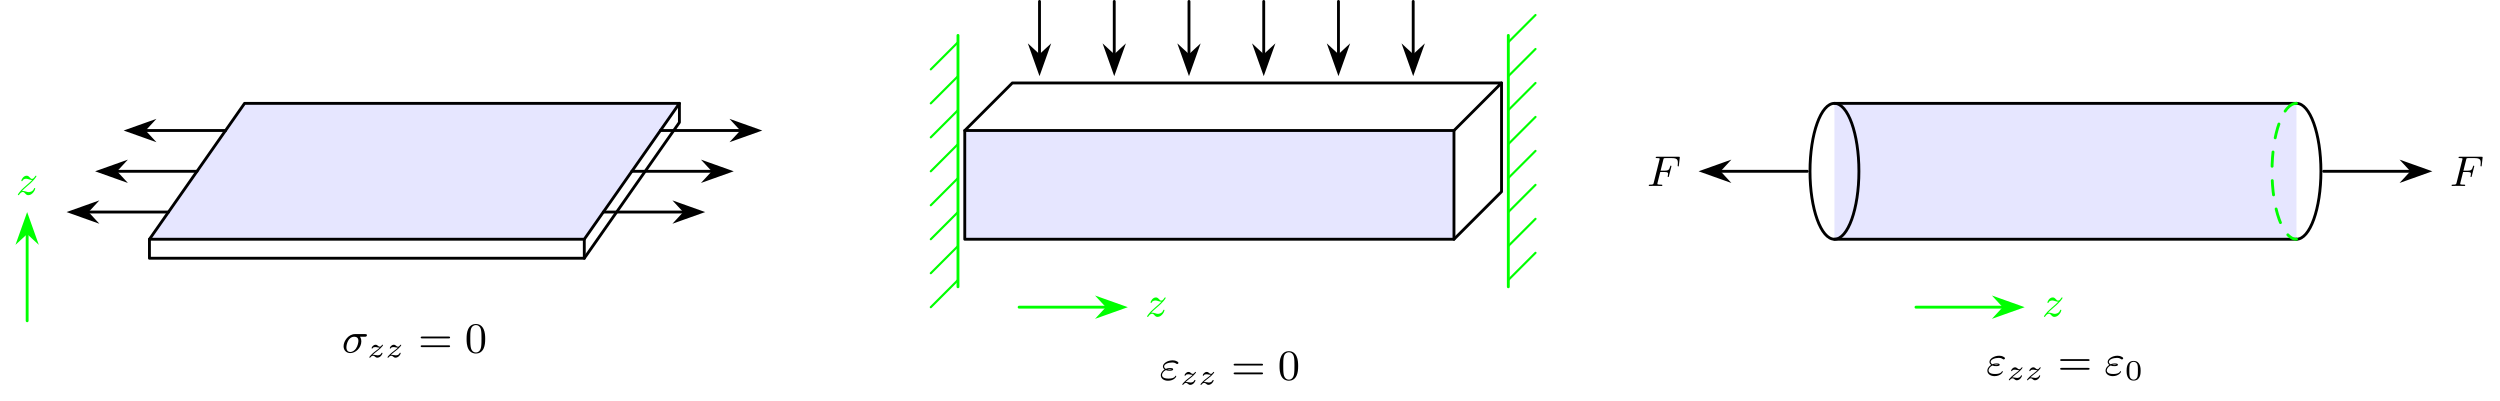
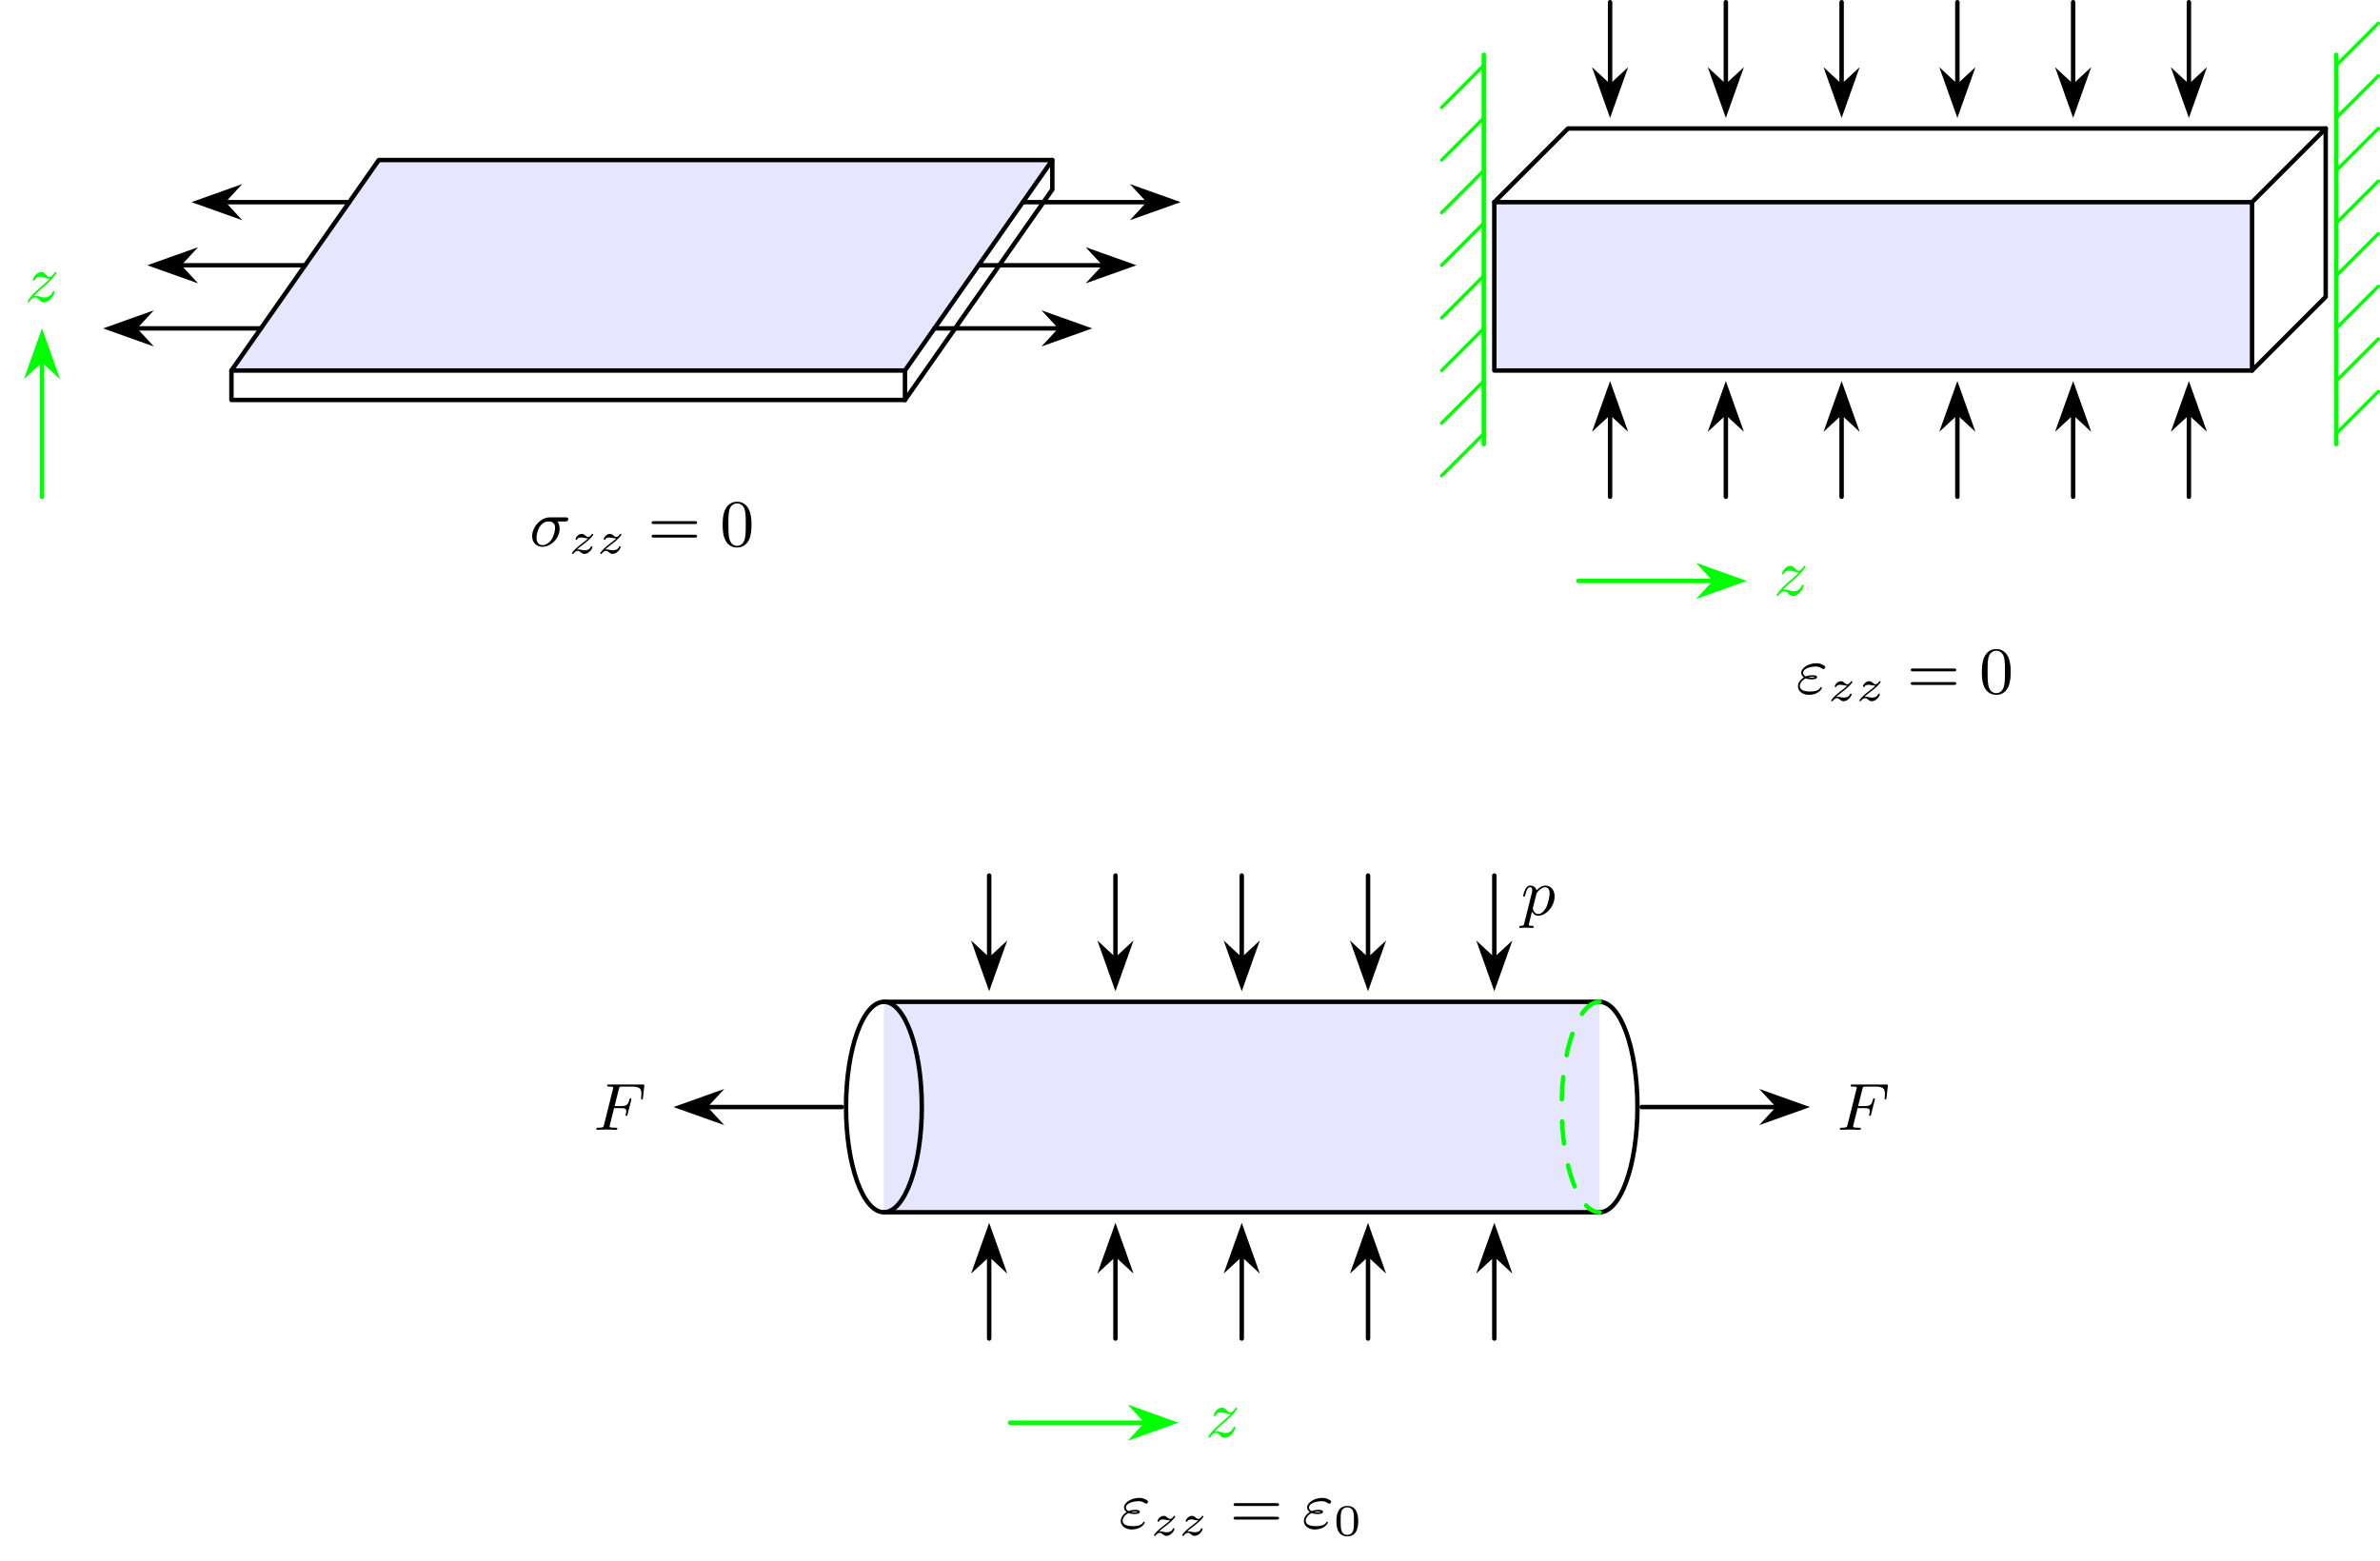
- <svg xmlns="http://www.w3.org/2000/svg" xmlns:xlink="http://www.w3.org/1999/xlink" version="1.1" width="704.02pt" height="112.78pt" viewBox="-72 -72 521.493 83.542">
+ <svg xmlns="http://www.w3.org/2000/svg" xmlns:xlink="http://www.w3.org/1999/xlink" version="1.1" width="432.71pt" height="283.69pt" viewBox="-72 -72 320.527 210.142">
  <defs>
    <path id="ravninska-stanja-g0-122" d="M1.13-.538C1.315-.717 1.524-.891 1.841-1.13C2.248-1.441 2.487-1.626 2.744-1.865C3.084-2.176 3.312-2.493 3.312-2.552C3.312-2.636 3.228-2.636 3.204-2.636C3.144-2.636 3.126-2.624 3.084-2.558C2.977-2.403 2.815-2.224 2.624-2.224C2.481-2.224 2.355-2.325 2.277-2.391C2.122-2.523 1.985-2.636 1.763-2.636C1.261-2.636 .927-2.11 .927-1.931C.927-1.865 .974-1.841 1.034-1.841C1.112-1.841 1.13-1.877 1.148-1.925C1.231-2.134 1.566-2.152 1.692-2.152C1.847-2.152 2.002-2.122 2.122-2.092C2.427-2.032 2.493-2.032 2.624-2.026C2.487-1.895 2.343-1.763 1.955-1.47C1.47-1.1 1.291-.962 1.04-.729C.735-.454 .448-.102 .448-.024C.448 .06 .538 .06 .562 .06C.622 .06 .634 .048 .669 0C.909-.317 1.142-.353 1.237-.353C1.381-.353 1.482-.275 1.59-.185C1.769-.048 1.895 .06 2.11 .06C2.774 .06 3.198-.669 3.198-.885C3.198-.938 3.144-.968 3.084-.968C3.001-.968 2.989-.933 2.971-.873C2.851-.544 2.457-.424 2.176-.424C2.032-.424 1.889-.454 1.733-.484C1.554-.52 1.411-.55 1.267-.55C1.237-.55 1.184-.55 1.13-.538Z" />
    <path id="ravninska-stanja-g1-27" d="M4.77-3.309C4.887-3.309 5.218-3.309 5.218-3.631C5.218-3.865 5.021-3.865 4.851-3.865H2.744C1.39-3.865 .35-2.457 .35-1.336C.35-.43 .986 .099 1.748 .099C2.842 .099 4.053-.986 4.053-2.349C4.053-2.914 3.811-3.264 3.784-3.309H4.77ZM1.757-.126C1.426-.126 .941-.314 .941-1.094C.941-1.713 1.291-3.309 2.591-3.309C3.031-3.309 3.443-3.111 3.443-2.448C3.443-2.224 3.335-1.408 2.923-.834C2.627-.412 2.17-.126 1.757-.126Z" />
    <path id="ravninska-stanja-g1-34" d="M1.291-2.017C1.614-1.892 1.838-1.892 2.08-1.892S2.824-1.892 2.824-2.188C2.824-2.394 2.591-2.448 2.161-2.448C1.964-2.448 1.659-2.43 1.3-2.277C.959-2.457 .941-2.699 .941-2.771C.941-3.282 1.793-3.613 2.645-3.613C2.833-3.613 3.138-3.604 3.506-3.344C3.56-3.309 3.604-3.282 3.676-3.282C3.766-3.282 3.927-3.38 3.927-3.533C3.927-3.703 3.649-3.829 3.479-3.909C3.353-3.972 3.093-4.062 2.744-4.062C1.65-4.062 .69-3.425 .69-2.771C.69-2.573 .798-2.322 1.049-2.152C.762-1.982 .251-1.551 .251-.95C.251-.278 .879 .197 1.748 .197C2.968 .197 3.479-.583 3.479-.744C3.479-.798 3.443-.852 3.371-.852C3.318-.852 3.3-.825 3.237-.717C3.004-.35 2.484-.251 1.847-.251C.619-.251 .502-.771 .502-1.004C.502-1.318 .798-1.784 1.291-2.017ZM1.632-2.152C1.82-2.206 1.973-2.224 2.152-2.224S2.376-2.215 2.555-2.179C2.421-2.125 2.403-2.116 2.08-2.116C1.928-2.116 1.784-2.116 1.632-2.152Z" />
    <path id="ravninska-stanja-g1-70" d="M2.789-2.914H3.667C4.304-2.914 4.429-2.806 4.429-2.52C4.429-2.493 4.42-2.331 4.367-2.116C4.331-2.008 4.331-2 4.331-1.982C4.331-1.946 4.358-1.865 4.456-1.865S4.564-1.91 4.6-2.053L5.093-3.99C5.102-4.026 5.12-4.08 5.12-4.125C5.12-4.178 5.084-4.241 4.994-4.241C4.896-4.241 4.878-4.178 4.842-4.026C4.663-3.327 4.411-3.192 3.685-3.192H2.86C2.977-3.685 3.434-5.523 3.47-5.64C3.533-5.819 3.631-5.819 3.9-5.819H5.138C6.267-5.819 6.465-5.523 6.465-4.833C6.465-4.528 6.42-4.286 6.42-4.214S6.465-4.08 6.545-4.08C6.653-4.08 6.662-4.142 6.68-4.304L6.868-5.972C6.868-6.097 6.779-6.097 6.608-6.097H2.116C1.937-6.097 1.847-6.097 1.847-5.936C1.847-5.819 1.937-5.819 2.125-5.819C2.161-5.819 2.322-5.819 2.466-5.801C2.663-5.774 2.672-5.738 2.672-5.658C2.672-5.631 2.672-5.613 2.627-5.452L1.435-.681C1.354-.359 1.336-.278 .664-.278C.493-.278 .395-.278 .395-.117C.395-.063 .421 0 .529 0C.628 0 1.049-.009 1.139-.018C1.21-.027 1.524-.027 1.722-.027C1.892-.027 2.143-.018 2.358-.018S2.824 0 3.04 0C3.111 0 3.228 0 3.228-.161C3.228-.278 3.138-.278 2.95-.278C2.932-.278 2.699-.278 2.484-.296C2.206-.323 2.188-.359 2.188-.466C2.188-.484 2.188-.538 2.224-.672L2.789-2.914Z" />
+     <path id="ravninska-stanja-g1-112" d="M.412 1.121C.35 1.381 .332 1.462-.054 1.462C-.152 1.462-.26 1.462-.26 1.623C-.26 1.659-.242 1.739-.143 1.739L.242 1.722C.296 1.713 .502 1.713 .628 1.713C.78 1.713 .933 1.722 1.085 1.722C1.228 1.722 1.381 1.739 1.515 1.739C1.569 1.739 1.686 1.739 1.686 1.578C1.686 1.462 1.596 1.462 1.444 1.462C1.022 1.462 1.022 1.399 1.022 1.318C1.022 1.264 1.085 1.022 1.121 .879L1.453-.457C1.542-.269 1.793 .099 2.304 .099C3.353 .099 4.501-1.166 4.501-2.511C4.501-3.425 3.936-3.963 3.264-3.963C3.075-3.963 2.627-3.918 2.08-3.309C1.946-3.811 1.533-3.963 1.228-3.963C.852-3.963 .664-3.685 .538-3.443C.386-3.129 .26-2.618 .26-2.582C.26-2.502 .323-2.475 .386-2.475C.484-2.475 .502-2.52 .547-2.699C.717-3.407 .906-3.739 1.21-3.739C1.479-3.739 1.479-3.452 1.479-3.318C1.479-3.246 1.47-3.111 1.453-3.04L.412 1.121ZM2.035-2.762C2.08-2.941 2.08-2.959 2.197-3.093C2.439-3.398 2.842-3.739 3.246-3.739C3.667-3.739 3.838-3.318 3.838-2.896C3.838-2.493 3.587-1.381 3.309-.906C3.004-.395 2.627-.126 2.295-.126C1.713-.126 1.569-.834 1.569-.897C1.569-.95 1.587-.995 1.596-1.04L2.035-2.762Z" />
    <path id="ravninska-stanja-g1-122" d="M1.246-.762C1.435-.986 1.928-1.435 2.313-1.757C2.977-2.322 3.183-2.52 3.3-2.645C4.035-3.353 4.277-3.811 4.277-3.865C4.277-3.873 4.277-3.963 4.16-3.963C4.08-3.963 4.062-3.936 4.017-3.865C3.9-3.685 3.658-3.3 3.353-3.3C3.174-3.3 3.058-3.398 2.851-3.631C2.636-3.865 2.466-3.963 2.233-3.963C1.542-3.963 1.121-3.138 1.121-2.914C1.121-2.887 1.139-2.815 1.237-2.815C1.327-2.815 1.354-2.869 1.363-2.896C1.533-3.327 2.062-3.327 2.134-3.327C2.34-3.327 2.555-3.264 2.753-3.192C3.111-3.075 3.264-3.075 3.398-3.075C3.12-2.762 2.618-2.331 2.053-1.847C1.605-1.462 1.327-1.193 1.13-.995C.798-.646 .395-.099 .395 0C.395 .063 .439 .099 .511 .099C.592 .099 .61 .063 .655 .009C1.004-.529 1.336-.565 1.435-.565C1.659-.565 1.784-.43 1.982-.197C2.188 .027 2.385 .099 2.564 .099C3.488 .099 4.026-1.049 4.026-1.291C4.026-1.372 3.963-1.399 3.9-1.399C3.811-1.399 3.793-1.336 3.775-1.3C3.533-.637 2.896-.538 2.663-.538C2.493-.538 2.313-.583 2.044-.672C1.865-.726 1.65-.789 1.462-.789C1.372-.789 1.282-.771 1.246-.762Z" />
    <path id="ravninska-stanja-g2-48" d="M3.288-1.907C3.288-2.343 3.288-3.975 1.823-3.975S.359-2.343 .359-1.907C.359-1.476 .359 .126 1.823 .126S3.288-1.476 3.288-1.907ZM1.823-.066C1.572-.066 1.166-.185 1.022-.681C.927-1.028 .927-1.614 .927-1.985C.927-2.385 .927-2.845 1.01-3.168C1.16-3.706 1.614-3.784 1.823-3.784C2.098-3.784 2.493-3.652 2.624-3.198C2.714-2.881 2.72-2.445 2.72-1.985C2.72-1.602 2.72-.998 2.618-.664C2.451-.143 2.02-.066 1.823-.066Z" />
    <path id="ravninska-stanja-g3-48" d="M4.241-2.869C4.241-3.47 4.214-4.241 3.9-4.914C3.506-5.756 2.824-5.972 2.304-5.972C1.766-5.972 1.085-5.756 .69-4.896C.403-4.277 .359-3.551 .359-2.869C.359-2.286 .377-1.417 .762-.708C1.184 .054 1.883 .197 2.295 .197C2.878 .197 3.542-.054 3.918-.879C4.187-1.479 4.241-2.152 4.241-2.869ZM2.304-.027C2.035-.027 1.39-.152 1.219-1.166C1.13-1.695 1.13-2.466 1.13-2.977C1.13-3.587 1.13-4.295 1.237-4.788C1.417-5.586 1.991-5.747 2.295-5.747C2.636-5.747 3.201-5.568 3.371-4.734C3.47-4.241 3.47-3.542 3.47-2.977C3.47-2.421 3.47-1.668 3.38-1.139C3.192-.117 2.529-.027 2.304-.027Z" />
    <path id="ravninska-stanja-g3-61" d="M6.348-2.968C6.474-2.968 6.644-2.968 6.644-3.156C6.644-3.353 6.447-3.353 6.312-3.353H.843C.708-3.353 .511-3.353 .511-3.156C.511-2.968 .69-2.968 .807-2.968H6.348ZM6.312-1.139C6.447-1.139 6.644-1.139 6.644-1.336C6.644-1.524 6.474-1.524 6.348-1.524H.807C.69-1.524 .511-1.524 .511-1.336C.511-1.139 .708-1.139 .843-1.139H6.312Z" />
  </defs>
  <g id="ravninska-stanja-page1">
    <g stroke-miterlimit="10" transform="translate(-40.83117,-22.09485)scale(0.996264,-0.996264)">
      <g fill="#000" stroke="#000">
        <g stroke-width="0.4">
          <g stroke-width="0.6">
            <g stroke-linecap="round">
              <g stroke-linejoin="round">
                <g fill="#00f" stroke="#00f">
                  <g stroke-opacity="0.10">
                    <g fill-opacity="0.10">
                      <path d="M0 0H91.049L110.966 28.453H19.917Z" stroke="none" />
                    </g>
                  </g>
                </g>
                <path d="M0 0H91.049L110.966 28.453H19.917Z" fill="none" />
                <path d="M0 0V-3.983H91.049V0" fill="none" />
                <path d="M91.049-3.983L110.966 24.469V28.453" fill="none" />
                <path d="M95.032 5.69H112.019" fill="none" />
                <g transform="translate(109.5429,5.69046)">
                  <g stroke-dasharray="none" stroke-dashoffset="0.0">
                    <g stroke-linejoin="miter">
                      <path d="M5.93 0L1.005 1.754L2.626 0L1.005-1.754Z" />
                    </g>
                  </g>
                </g>
                <path d="M3.983 5.69H-13.004" fill="none" />
                <g transform="matrix(-1.0,0.0,0.0,-1.0,-10.52762,5.69046)">
                  <g stroke-dasharray="none" stroke-dashoffset="0.0">
                    <g stroke-linejoin="miter">
                      <path d="M5.93 0L1.005 1.754L2.626 0L1.005-1.754Z" />
                    </g>
                  </g>
                </g>
                <path d="M101.007 14.226H117.994" fill="none" />
                <g transform="translate(115.518,14.22636)">
                  <g stroke-dasharray="none" stroke-dashoffset="0.0">
                    <g stroke-linejoin="miter">
                      <path d="M5.93 0L1.005 1.754L2.626 0L1.005-1.754Z" />
                    </g>
                  </g>
                </g>
                <path d="M9.958 14.226H-7.029" fill="none" />
                <g transform="matrix(-1.0,0.0,0.0,-1.0,-4.5525,14.22636)">
                  <g stroke-dasharray="none" stroke-dashoffset="0.0">
                    <g stroke-linejoin="miter">
                      <path d="M5.93 0L1.005 1.754L2.626 0L1.005-1.754Z" />
                    </g>
                  </g>
                </g>
                <path d="M106.982 22.762H123.97" fill="none" />
                <g transform="translate(121.4931,22.76227)">
                  <g stroke-dasharray="none" stroke-dashoffset="0.0">
                    <g stroke-linejoin="miter">
                      <path d="M5.93 0L1.005 1.754L2.626 0L1.005-1.754Z" />
                    </g>
                  </g>
                </g>
                <path d="M15.934 22.762H-1.054" fill="none" />
                <g transform="matrix(-1.0,0.0,0.0,-1.0,1.4226,22.76227)">
                  <g stroke-dasharray="none" stroke-dashoffset="0.0">
                    <g stroke-linejoin="miter">
                      <path d="M5.93 0L1.005 1.754L2.626 0L1.005-1.754Z" />
                    </g>
                  </g>
                </g>
                <g fill="#0f0" stroke="#0f0">
                  <path d="M-25.607-17.072V1.338" fill="none" />
                  <g transform="matrix(0.0,1.0,-1.0,0.0,-25.60728,-1.13818)">
                    <g stroke-dasharray="none" stroke-dashoffset="0.0">
                      <g stroke-linejoin="miter">
                        <path d="M5.93 0L1.005 1.754L2.626 0L1.005-1.754Z" />
                      </g>
                    </g>
                  </g>
                  <g transform="translate(-27.95274,9.32344)">
                    <g stroke="none" transform="scale(-1.00375,1.00375)translate(-40.83117,-22.09485)scale(-1,-1)">
                      <g fill="#0f0">
                        <g stroke="none">
                          <g fill="#0f0">
                            <use x="-40.831" y="-22.095" xlink:href="#ravninska-stanja-g1-122" />
                          </g>
                        </g>
                      </g>
                    </g>
                  </g>
                </g>
                <g transform="translate(40.29659,-23.73956)">
                  <g stroke="none" transform="scale(-1.00375,1.00375)translate(-40.83117,-22.09485)scale(-1,-1)">
                    <g fill="#000">
                      <g stroke="none">
                        <use x="-40.831" y="-22.095" xlink:href="#ravninska-stanja-g1-27" />
                        <use x="-35.562" y="-21.099" xlink:href="#ravninska-stanja-g0-122" />
                        <use x="-31.764" y="-21.099" xlink:href="#ravninska-stanja-g0-122" />
                        <use x="-24.907" y="-22.095" xlink:href="#ravninska-stanja-g3-61" />
                        <use x="-15.18" y="-22.095" xlink:href="#ravninska-stanja-g3-48" />
                      </g>
                    </g>
                  </g>
                </g>
                <g fill="#00f" stroke="#00f">
                  <g stroke-opacity="0.10">
                    <g fill-opacity="0.10">
                      <path d="M170.716 0V22.762H273.147V0ZM273.147 22.762" stroke="none" />
                    </g>
                  </g>
                </g>
                <path d="M170.716 0V22.762H273.147V0ZM273.147 22.762" fill="none" />
                <path d="M170.716 22.762L180.675 32.72H283.105L273.147 22.762" fill="none" />
                <path d="M273.147 0L283.105 9.959V32.72" fill="none" />
                <g fill="#0f0" stroke="#0f0">
                  <g stroke-width="0.45">
                    <g stroke-width="0.6">
                      <path d="M169.294-9.959V42.679" fill="none" />
                    </g>
                  </g>
                </g>
                <g fill="#0f0" stroke="#0f0">
                  <g stroke-width="0.45">
                    <path d="M169.294-8.536L163.603-14.226" fill="none" />
                  </g>
                </g>
                <g fill="#0f0" stroke="#0f0">
                  <g stroke-width="0.45">
                    <path d="M169.294-1.423L163.603-7.113" fill="none" />
                  </g>
                </g>
                <g fill="#0f0" stroke="#0f0">
                  <g stroke-width="0.45">
                    <path d="M169.294 5.69L163.603 0" fill="none" />
                  </g>
                </g>
                <g fill="#0f0" stroke="#0f0">
                  <g stroke-width="0.45">
                    <path d="M169.294 12.804L163.603 7.113" fill="none" />
                  </g>
                </g>
                <g fill="#0f0" stroke="#0f0">
                  <g stroke-width="0.45">
                    <path d="M169.294 19.917L163.603 14.226" fill="none" />
                  </g>
                </g>
                <g fill="#0f0" stroke="#0f0">
                  <g stroke-width="0.45">
                    <path d="M169.294 27.03L163.603 21.34" fill="none" />
                  </g>
                </g>
                <g fill="#0f0" stroke="#0f0">
                  <g stroke-width="0.45">
                    <path d="M169.294 34.143L163.603 28.453" fill="none" />
                  </g>
                </g>
                <g fill="#0f0" stroke="#0f0">
                  <g stroke-width="0.45">
                    <path d="M169.294 41.256L163.603 35.566" fill="none" />
                  </g>
                </g>
                <g fill="#0f0" stroke="#0f0">
                  <g stroke-width="0.45">
                    <g stroke-width="0.6">
                      <path d="M284.527-9.959V42.679" fill="none" />
                    </g>
                  </g>
                </g>
                <g fill="#0f0" stroke="#0f0">
                  <g stroke-width="0.45">
                    <path d="M284.527-8.536L290.218-2.845" fill="none" />
                  </g>
                </g>
                <g fill="#0f0" stroke="#0f0">
                  <g stroke-width="0.45">
                    <path d="M284.527-1.423L290.218 4.268" fill="none" />
                  </g>
                </g>
                <g fill="#0f0" stroke="#0f0">
                  <g stroke-width="0.45">
                    <path d="M284.527 5.69L290.218 11.381" fill="none" />
                  </g>
                </g>
                <g fill="#0f0" stroke="#0f0">
                  <g stroke-width="0.45">
                    <path d="M284.527 12.804L290.218 18.494" fill="none" />
                  </g>
                </g>
                <g fill="#0f0" stroke="#0f0">
                  <g stroke-width="0.45">
                    <path d="M284.527 19.917L290.218 25.607" fill="none" />
                  </g>
                </g>
                <g fill="#0f0" stroke="#0f0">
                  <g stroke-width="0.45">
                    <path d="M284.527 27.03L290.218 32.72" fill="none" />
                  </g>
                </g>
                <g fill="#0f0" stroke="#0f0">
                  <g stroke-width="0.45">
                    <path d="M284.527 34.143L290.218 39.834" fill="none" />
                  </g>
                </g>
                <g fill="#0f0" stroke="#0f0">
                  <g stroke-width="0.45">
                    <path d="M284.527 41.256L290.218 46.947" fill="none" />
                  </g>
                </g>
                <path d="M186.366 49.792V38.495" fill="none" />
                <g transform="matrix(0.0,-1.0,1.0,0.0,186.3656,40.97185)">
                  <g stroke-dasharray="none" stroke-dashoffset="0.0">
                    <g stroke-linejoin="miter">
                      <path d="M5.93 0L1.005 1.754L2.626 0L1.005-1.754Z" />
                    </g>
                  </g>
                </g>
                <path d="M202.015 49.792V38.495" fill="none" />
                <g transform="matrix(0.0,-1.0,1.0,0.0,202.0146,40.97185)">
                  <g stroke-dasharray="none" stroke-dashoffset="0.0">
                    <g stroke-linejoin="miter">
                      <path d="M5.93 0L1.005 1.754L2.626 0L1.005-1.754Z" />
                    </g>
                  </g>
                </g>
                <path d="M217.664 49.792V38.495" fill="none" />
                <g transform="matrix(0.0,-1.0,1.0,0.0,217.6637,40.97185)">
                  <g stroke-dasharray="none" stroke-dashoffset="0.0">
                    <g stroke-linejoin="miter">
                      <path d="M5.93 0L1.005 1.754L2.626 0L1.005-1.754Z" />
                    </g>
                  </g>
                </g>
                <path d="M233.313 49.792V38.495" fill="none" />
                <g transform="matrix(0.0,-1.0,1.0,0.0,233.3128,40.97185)">
                  <g stroke-dasharray="none" stroke-dashoffset="0.0">
                    <g stroke-linejoin="miter">
                      <path d="M5.93 0L1.005 1.754L2.626 0L1.005-1.754Z" />
                    </g>
                  </g>
                </g>
                <path d="M248.962 49.792V38.495" fill="none" />
                <g transform="matrix(0.0,-1.0,1.0,0.0,248.9619,40.97185)">
                  <g stroke-dasharray="none" stroke-dashoffset="0.0">
                    <g stroke-linejoin="miter">
                      <path d="M5.93 0L1.005 1.754L2.626 0L1.005-1.754Z" />
                    </g>
                  </g>
                </g>
                <path d="M264.611 49.792V38.495" fill="none" />
                <g transform="matrix(0.0,-1.0,1.0,0.0,264.611,40.97185)">
                  <g stroke-dasharray="none" stroke-dashoffset="0.0">
                    <g stroke-linejoin="miter">
                      <path d="M5.93 0L1.005 1.754L2.626 0L1.005-1.754Z" />
                    </g>
                  </g>
                </g>
-                 <g fill="#0f0" stroke="#0f0">
-                   <path d="M182.097-14.226H200.507" fill="none" />
-                   <g transform="translate(198.031,-14.22636)">
+                 <path d="M186.366-17.072V-5.775" fill="none" />
+                 <g transform="matrix(0.0,1.0,-1.0,0.0,186.3656,-8.25136)">
+                   <g stroke-dasharray="none" stroke-dashoffset="0.0">
+                     <g stroke-linejoin="miter">
+                       <path d="M5.93 0L1.005 1.754L2.626 0L1.005-1.754Z" />
+                     </g>
+                   </g>
+                 </g>
+                 <path d="M202.015-17.072V-5.775" fill="none" />
+                 <g transform="matrix(0.0,1.0,-1.0,0.0,202.0146,-8.25136)">
+                   <g stroke-dasharray="none" stroke-dashoffset="0.0">
+                     <g stroke-linejoin="miter">
+                       <path d="M5.93 0L1.005 1.754L2.626 0L1.005-1.754Z" />
+                     </g>
+                   </g>
+                 </g>
+                 <path d="M217.664-17.072V-5.775" fill="none" />
+                 <g transform="matrix(0.0,1.0,-1.0,0.0,217.6637,-8.25136)">
+                   <g stroke-dasharray="none" stroke-dashoffset="0.0">
+                     <g stroke-linejoin="miter">
+                       <path d="M5.93 0L1.005 1.754L2.626 0L1.005-1.754Z" />
+                     </g>
+                   </g>
+                 </g>
+                 <path d="M233.313-17.072V-5.775" fill="none" />
+                 <g transform="matrix(0.0,1.0,-1.0,0.0,233.3128,-8.25136)">
+                   <g stroke-dasharray="none" stroke-dashoffset="0.0">
+                     <g stroke-linejoin="miter">
+                       <path d="M5.93 0L1.005 1.754L2.626 0L1.005-1.754Z" />
+                     </g>
+                   </g>
+                 </g>
+                 <path d="M248.962-17.072V-5.775" fill="none" />
+                 <g transform="matrix(0.0,1.0,-1.0,0.0,248.9619,-8.25136)">
+                   <g stroke-dasharray="none" stroke-dashoffset="0.0">
+                     <g stroke-linejoin="miter">
+                       <path d="M5.93 0L1.005 1.754L2.626 0L1.005-1.754Z" />
+                     </g>
+                   </g>
+                 </g>
+                 <path d="M264.611-17.072V-5.775" fill="none" />
+                 <g transform="matrix(0.0,1.0,-1.0,0.0,264.611,-8.25136)">
+                   <g stroke-dasharray="none" stroke-dashoffset="0.0">
+                     <g stroke-linejoin="miter">
+                       <path d="M5.93 0L1.005 1.754L2.626 0L1.005-1.754Z" />
+                     </g>
+                   </g>
+                 </g>
+                 <g fill="#0f0" stroke="#0f0">
+                   <path d="M182.097-28.453H200.507" fill="none" />
+                   <g transform="translate(198.031,-28.45274)">
                    <g stroke-dasharray="none" stroke-dashoffset="0.0">
                      <g stroke-linejoin="miter">
                        <path d="M5.93 0L1.005 1.754L2.626 0L1.005-1.754Z" />
                      </g>
                    </g>
                  </g>
-                   <g transform="translate(208.4926,-16.16385)">
+                   <g transform="translate(208.4926,-30.39023)">
                    <g stroke="none" transform="scale(-1.00375,1.00375)translate(-40.83117,-22.09485)scale(-1,-1)">
                      <g fill="#0f0">
                        <g stroke="none">
                          <g fill="#0f0">
                            <use x="-40.831" y="-22.095" xlink:href="#ravninska-stanja-g1-122" />
                          </g>
                        </g>
                      </g>
                    </g>
                  </g>
                </g>
-                 <g transform="translate(211.5106,-29.43002)">
+                 <g transform="translate(211.5106,-43.65639)">
                  <g stroke="none" transform="scale(-1.00375,1.00375)translate(-40.83117,-22.09485)scale(-1,-1)">
                    <g fill="#000">
                      <g stroke="none">
                        <use x="-40.831" y="-22.095" xlink:href="#ravninska-stanja-g1-34" />
                        <use x="-36.553" y="-21.099" xlink:href="#ravninska-stanja-g0-122" />
                        <use x="-32.755" y="-21.099" xlink:href="#ravninska-stanja-g0-122" />
                        <use x="-25.899" y="-22.095" xlink:href="#ravninska-stanja-g3-61" />
                        <use x="-16.171" y="-22.095" xlink:href="#ravninska-stanja-g3-48" />
                      </g>
                    </g>
                  </g>
                </g>
+                 <path d="M102.43-68.286V-79.583" fill="none" />
+                 <g transform="matrix(0.0,-1.0,1.0,0.0,102.43,-77.10687)">
+                   <g stroke-dasharray="none" stroke-dashoffset="0.0">
+                     <g stroke-linejoin="miter">
+                       <path d="M5.93 0L1.005 1.754L2.626 0L1.005-1.754Z" />
+                     </g>
+                   </g>
+                 </g>
+                 <path d="M102.43-130.883V-119.586" fill="none" />
+                 <g transform="matrix(0.0,1.0,-1.0,0.0,102.43,-122.0623)">
+                   <g stroke-dasharray="none" stroke-dashoffset="0.0">
+                     <g stroke-linejoin="miter">
+                       <path d="M5.93 0L1.005 1.754L2.626 0L1.005-1.754Z" />
+                     </g>
+                   </g>
+                 </g>
+                 <path d="M119.502-68.286V-79.583" fill="none" />
+                 <g transform="matrix(0.0,-1.0,1.0,0.0,119.5019,-77.10687)">
+                   <g stroke-dasharray="none" stroke-dashoffset="0.0">
+                     <g stroke-linejoin="miter">
+                       <path d="M5.93 0L1.005 1.754L2.626 0L1.005-1.754Z" />
+                     </g>
+                   </g>
+                 </g>
+                 <path d="M119.502-130.883V-119.586" fill="none" />
+                 <g transform="matrix(0.0,1.0,-1.0,0.0,119.5019,-122.0623)">
+                   <g stroke-dasharray="none" stroke-dashoffset="0.0">
+                     <g stroke-linejoin="miter">
+                       <path d="M5.93 0L1.005 1.754L2.626 0L1.005-1.754Z" />
+                     </g>
+                   </g>
+                 </g>
+                 <path d="M136.574-68.286V-79.583" fill="none" />
+                 <g transform="matrix(0.0,-1.0,1.0,0.0,136.5737,-77.10687)">
+                   <g stroke-dasharray="none" stroke-dashoffset="0.0">
+                     <g stroke-linejoin="miter">
+                       <path d="M5.93 0L1.005 1.754L2.626 0L1.005-1.754Z" />
+                     </g>
+                   </g>
+                 </g>
+                 <path d="M136.574-130.883V-119.586" fill="none" />
+                 <g transform="matrix(0.0,1.0,-1.0,0.0,136.5737,-122.0623)">
+                   <g stroke-dasharray="none" stroke-dashoffset="0.0">
+                     <g stroke-linejoin="miter">
+                       <path d="M5.93 0L1.005 1.754L2.626 0L1.005-1.754Z" />
+                     </g>
+                   </g>
+                 </g>
+                 <path d="M153.645-68.286V-79.583" fill="none" />
+                 <g transform="matrix(0.0,-1.0,1.0,0.0,153.6455,-77.10687)">
+                   <g stroke-dasharray="none" stroke-dashoffset="0.0">
+                     <g stroke-linejoin="miter">
+                       <path d="M5.93 0L1.005 1.754L2.626 0L1.005-1.754Z" />
+                     </g>
+                   </g>
+                 </g>
+                 <path d="M153.645-130.883V-119.586" fill="none" />
+                 <g transform="matrix(0.0,1.0,-1.0,0.0,153.6455,-122.0623)">
+                   <g stroke-dasharray="none" stroke-dashoffset="0.0">
+                     <g stroke-linejoin="miter">
+                       <path d="M5.93 0L1.005 1.754L2.626 0L1.005-1.754Z" />
+                     </g>
+                   </g>
+                 </g>
+                 <path d="M170.717-68.286V-79.583" fill="none" />
+                 <g transform="matrix(0.0,-1.0,1.0,0.0,170.7173,-77.10687)">
+                   <g stroke-dasharray="none" stroke-dashoffset="0.0">
+                     <g stroke-linejoin="miter">
+                       <path d="M5.93 0L1.005 1.754L2.626 0L1.005-1.754Z" />
+                     </g>
+                   </g>
+                 </g>
+                 <path d="M170.717-130.883V-119.586" fill="none" />
+                 <g transform="matrix(0.0,1.0,-1.0,0.0,170.7173,-122.0623)">
+                   <g stroke-dasharray="none" stroke-dashoffset="0.0">
+                     <g stroke-linejoin="miter">
+                       <path d="M5.93 0L1.005 1.754L2.626 0L1.005-1.754Z" />
+                     </g>
+                   </g>
+                 </g>
+                 <g transform="translate(174.3494,-73.61708)">
+                   <g stroke="none" transform="scale(-1.00375,1.00375)translate(-40.83117,-22.09485)scale(-1,-1)">
+                     <g fill="#000">
+                       <g stroke="none">
+                         <use x="-40.831" y="-22.095" xlink:href="#ravninska-stanja-g1-112" />
+                       </g>
+                     </g>
+                   </g>
+                 </g>
                <g fill="#00f" stroke="#00f">
                  <g stroke-opacity="0.10">
                    <g fill-opacity="0.10">
-                       <path d="M352.814 0V28.453H449.553V0ZM449.553 28.453" stroke="none" />
-                     </g>
-                   </g>
-                 </g>
-                 <path d="M352.814 0H449.553" fill="none" />
-                 <path d="M352.814 28.453H449.553" fill="none" />
-                 <path d="M357.935 14.226C357.935 22.083 355.642 28.453 352.814 28.453S347.693 22.083 347.693 14.226C347.693 6.369 349.985 0 352.814 0S357.935 6.369 357.935 14.226ZM352.814 14.226" fill="none" />
-                 <path d="M449.553 0C452.381 0 454.674 6.369 454.674 14.226C454.674 22.083 452.381 28.453 449.553 28.453" fill="none" />
+                       <path d="M88.204-113.811V-85.358H184.943V-113.811ZM184.943-85.358" stroke="none" />
+                     </g>
+                   </g>
+                 </g>
+                 <path d="M88.204-113.811H184.943" fill="none" />
+                 <path d="M88.204-85.358H184.943" fill="none" />
+                 <path d="M93.325-99.585C93.325-91.728 91.032-85.358 88.204-85.358S83.082-91.728 83.082-99.585S85.375-113.811 88.204-113.811S93.325-107.442 93.325-99.585ZM88.204-99.585" fill="none" />
+                 <path d="M184.943-113.811C187.771-113.811 190.064-107.442 190.064-99.585S187.771-85.358 184.943-85.358" fill="none" />
                <g fill="#0f0" stroke="#0f0">
                  <g stroke-dasharray="3.0,3.0" stroke-dashoffset="0.0">
-                     <path d="M449.553 28.453C446.725 28.453 444.432 22.083 444.432 14.226S446.725 0 449.553 0" fill="none" />
-                   </g>
-                 </g>
-                 <path d="M455.244 14.226H473.654" fill="none" />
-                 <g transform="translate(471.1771,14.22636)">
-                   <g stroke-dasharray="none" stroke-dashoffset="0.0">
-                     <g stroke-linejoin="miter">
-                       <path d="M5.93 0L1.005 1.754L2.626 0L1.005-1.754Z" />
-                     </g>
-                   </g>
-                 </g>
-                 <g transform="translate(481.6387,11.15138)">
+                     <path d="M184.943-85.358C182.114-85.358 179.822-91.728 179.822-99.585S182.114-113.811 184.943-113.811" fill="none" />
+                   </g>
+                 </g>
+                 <path d="M190.634-99.585H209.043" fill="none" />
+                 <g transform="translate(206.5669,-99.58461)">
+                   <g stroke-dasharray="none" stroke-dashoffset="0.0">
+                     <g stroke-linejoin="miter">
+                       <path d="M5.93 0L1.005 1.754L2.626 0L1.005-1.754Z" />
+                     </g>
+                   </g>
+                 </g>
+                 <g transform="translate(217.0285,-102.6596)">
                  <g stroke="none" transform="scale(-1.00375,1.00375)translate(-40.83117,-22.09485)scale(-1,-1)">
                    <g fill="#000">
                      <g stroke="none">
                        <use x="-40.831" y="-22.095" xlink:href="#ravninska-stanja-g1-70" />
                      </g>
                    </g>
                  </g>
                </g>
-                 <path d="M347.123 14.226H328.713" fill="none" />
-                 <g transform="matrix(-1.0,0.0,0.0,-1.0,331.1897,14.22636)">
-                   <g stroke-dasharray="none" stroke-dashoffset="0.0">
-                     <g stroke-linejoin="miter">
-                       <path d="M5.93 0L1.005 1.754L2.626 0L1.005-1.754Z" />
-                     </g>
-                   </g>
-                 </g>
-                 <g transform="translate(313.5372,11.15138)">
+                 <path d="M82.513-99.585H64.103" fill="none" />
+                 <g transform="matrix(-1.0,0.0,0.0,-1.0,66.57957,-99.58461)">
+                   <g stroke-dasharray="none" stroke-dashoffset="0.0">
+                     <g stroke-linejoin="miter">
+                       <path d="M5.93 0L1.005 1.754L2.626 0L1.005-1.754Z" />
+                     </g>
+                   </g>
+                 </g>
+                 <g transform="translate(48.92703,-102.6596)">
                  <g stroke="none" transform="scale(-1.00375,1.00375)translate(-40.83117,-22.09485)scale(-1,-1)">
                    <g fill="#000">
                      <g stroke="none">
                        <use x="-40.831" y="-22.095" xlink:href="#ravninska-stanja-g1-70" />
                      </g>
                    </g>
                  </g>
                </g>
                <g fill="#0f0" stroke="#0f0">
-                   <path d="M369.886-14.226H388.295" fill="none" />
-                   <g transform="translate(385.8189,-14.22636)">
+                   <path d="M105.275-142.264H123.685" fill="none" />
+                   <g transform="translate(121.2087,-142.2637)">
                    <g stroke-dasharray="none" stroke-dashoffset="0.0">
                      <g stroke-linejoin="miter">
                        <path d="M5.93 0L1.005 1.754L2.626 0L1.005-1.754Z" />
                      </g>
                    </g>
                  </g>
-                   <g transform="translate(396.2805,-16.16385)">
+                   <g transform="translate(131.6703,-144.2012)">
                    <g stroke="none" transform="scale(-1.00375,1.00375)translate(-40.83117,-22.09485)scale(-1,-1)">
                      <g fill="#0f0">
                        <g stroke="none">
                          <g fill="#0f0">
                            <use x="-40.831" y="-22.095" xlink:href="#ravninska-stanja-g1-122" />
                          </g>
                        </g>
                      </g>
                    </g>
                  </g>
                </g>
-                 <g transform="translate(384.577,-28.46751)">
+                 <g transform="translate(119.9668,-156.5049)">
                  <g stroke="none" transform="scale(-1.00375,1.00375)translate(-40.83117,-22.09485)scale(-1,-1)">
                    <g fill="#000">
                      <g stroke="none">
                        <use x="-40.831" y="-22.095" xlink:href="#ravninska-stanja-g1-34" />
                        <use x="-36.553" y="-21.099" xlink:href="#ravninska-stanja-g0-122" />
                        <use x="-32.755" y="-21.099" xlink:href="#ravninska-stanja-g0-122" />
                        <use x="-25.899" y="-22.095" xlink:href="#ravninska-stanja-g3-61" />
                        <use x="-16.171" y="-22.095" xlink:href="#ravninska-stanja-g1-34" />
                        <use x="-11.893" y="-21.099" xlink:href="#ravninska-stanja-g2-48" />
                      </g>
                    </g>
                  </g>
                </g>
              </g>
            </g>
          </g>
        </g>
      </g>
    </g>
  </g>
</svg>
